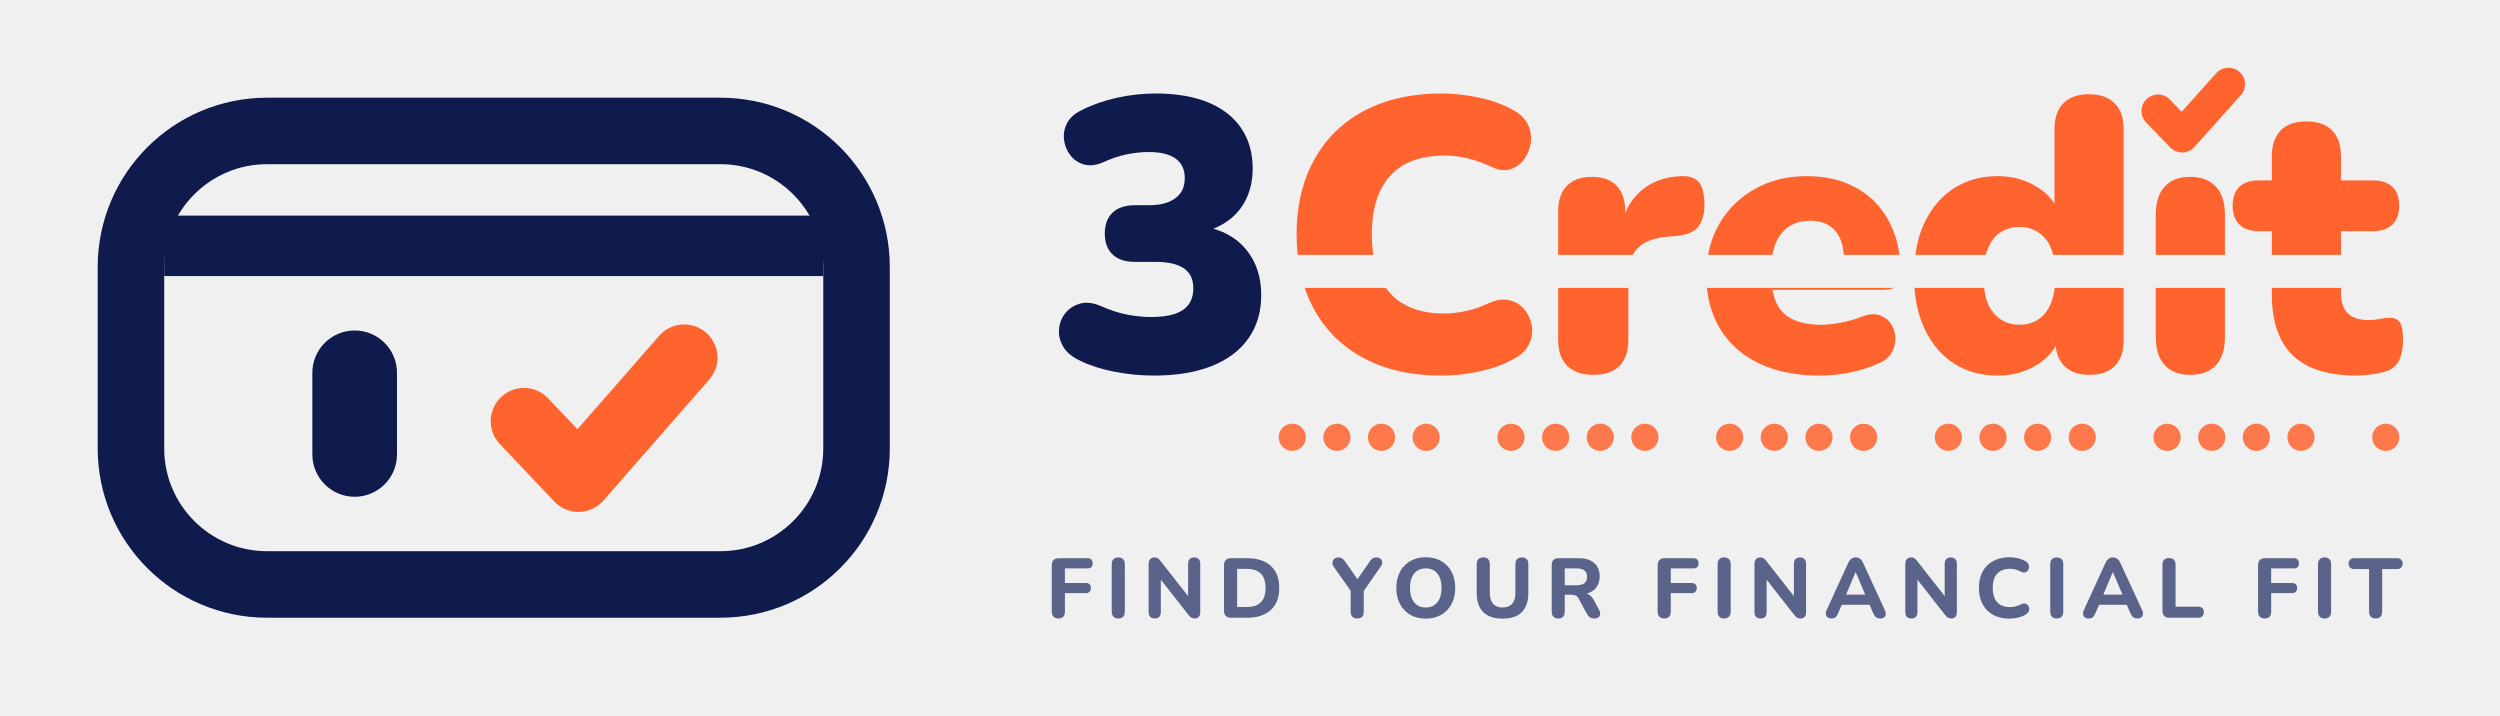
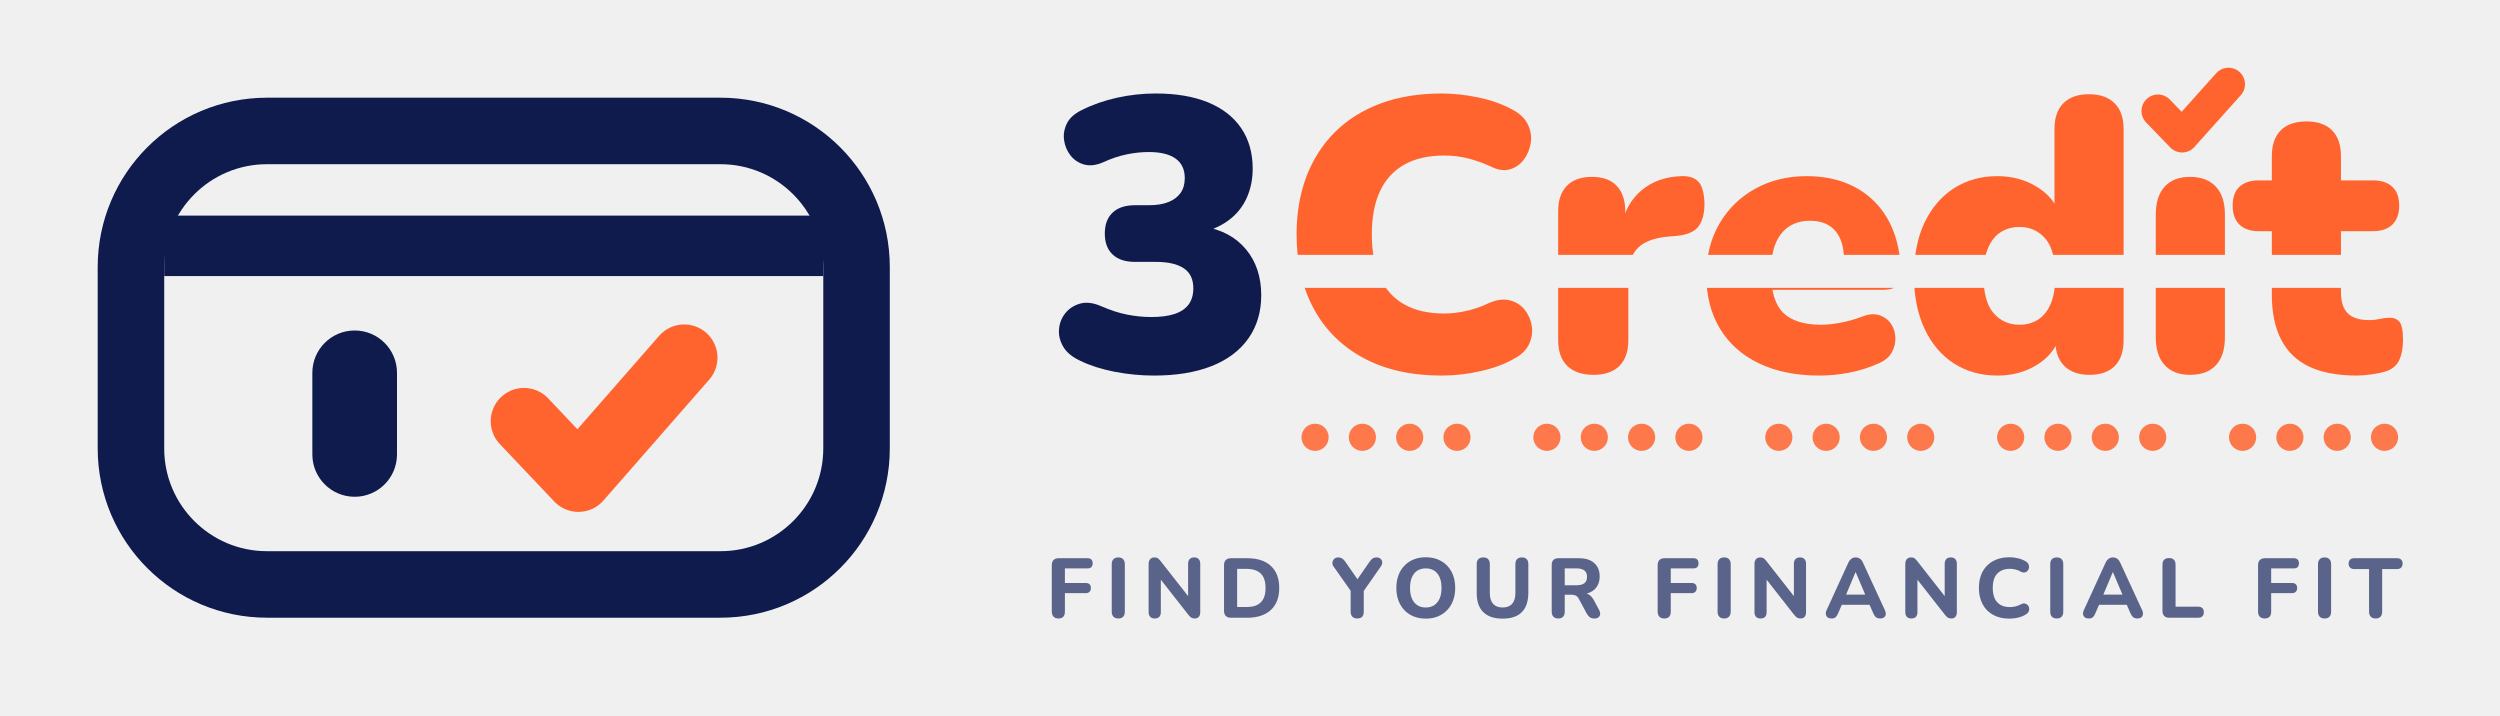
<svg xmlns="http://www.w3.org/2000/svg" viewBox="0 0 307 87.86" role="img">
  <g transform="translate(1.23 -13.62) scale(1.8563)">
    <rect x="8" y="16" width="48" height="30" rx="9" fill="none" stroke="#101B4D" stroke-width="4.4" />
    <path d="M10.2 23.6H53.8" stroke="#101B4D" stroke-width="4" />
    <rect x="20" y="29.2" width="5.6" height="11" rx="2.8" fill="#101B4D" />
    <path d="M34 35.2l3.6 3.8l7-8" fill="none" stroke="#FF642E" stroke-width="4.4" stroke-linecap="round" stroke-linejoin="round" />
  </g>
  <path fill="#101B4D" d="M141.72 46.12Q139.29 46.12 136.86 45.65Q134.43 45.17 132.67 44.31Q131.14 43.6 130.55 42.55Q129.95 41.5 130.05 40.41Q130.14 39.31 130.83 38.45Q131.53 37.59 132.65 37.28Q133.77 36.97 135.2 37.59Q136.96 38.36 138.44 38.64Q139.91 38.93 141.39 38.93Q143.11 38.93 144.25 38.55Q145.39 38.17 145.97 37.38Q146.54 36.59 146.54 35.4Q146.54 33.73 145.37 32.95Q144.2 32.16 141.96 32.16H139.39Q137.58 32.16 136.63 31.25Q135.67 30.35 135.67 28.68Q135.67 27.01 136.63 26.11Q137.58 25.2 139.39 25.2H141.11Q142.49 25.2 143.46 24.82Q144.44 24.44 144.97 23.7Q145.49 22.96 145.49 21.87Q145.49 20.29 144.37 19.48Q143.25 18.67 141.06 18.67Q139.72 18.67 138.34 18.96Q136.96 19.24 135.39 19.96Q134.15 20.48 133.12 20.2Q132.1 19.91 131.45 19.08Q130.81 18.24 130.67 17.22Q130.52 16.19 131 15.19Q131.48 14.19 132.81 13.53Q134.81 12.52 137.17 12Q139.53 11.48 141.92 11.48Q145.68 11.48 148.35 12.57Q151.02 13.67 152.42 15.74Q153.83 17.81 153.83 20.72Q153.83 22.63 153.12 24.25Q152.4 25.87 151.02 26.94Q149.64 28.01 147.78 28.49V27.82Q151.11 28.35 153 30.61Q154.88 32.87 154.88 36.26Q154.88 39.31 153.31 41.55Q151.73 43.79 148.78 44.96Q145.82 46.12 141.72 46.12Z" />
  <mask id="cr-128424560" maskUnits="userSpaceOnUse" x="155.02" y="-2.06" width="141.97" height="66.72">
    <rect x="155.02" y="-2.06" width="141.97" height="66.72" fill="#fff" />
    <rect x="155.02" y="31.3" width="141.97" height="4.05" fill="#000" />
  </mask>
  <path fill="#FF642E" mask="url(#cr-128424560)" d="M177.04 46.12Q171.46 46.12 167.46 43.98Q163.46 41.83 161.34 37.93Q159.22 34.02 159.22 28.78Q159.22 24.87 160.43 21.67Q161.65 18.48 163.96 16.19Q166.27 13.91 169.58 12.69Q172.89 11.48 177.04 11.48Q179.23 11.48 181.59 11.98Q183.95 12.48 185.76 13.48Q187.1 14.19 187.62 15.29Q188.15 16.38 187.98 17.53Q187.81 18.67 187.14 19.58Q186.48 20.48 185.43 20.79Q184.38 21.1 183.14 20.48Q181.71 19.82 180.31 19.46Q178.9 19.1 177.37 19.1Q174.42 19.1 172.44 20.22Q170.46 21.34 169.46 23.49Q168.46 25.63 168.46 28.78Q168.46 31.92 169.46 34.09Q170.46 36.26 172.44 37.38Q174.42 38.5 177.37 38.5Q178.61 38.5 180.04 38.19Q181.47 37.88 182.85 37.21Q184.28 36.59 185.4 36.88Q186.52 37.16 187.22 38.02Q187.91 38.88 188.1 40Q188.29 41.12 187.79 42.22Q187.29 43.31 186.05 43.98Q184.38 44.98 181.93 45.55Q179.47 46.12 177.04 46.12ZM195.68 46.03Q193.58 46.03 192.46 44.93Q191.34 43.84 191.34 41.74V25.96Q191.34 23.91 192.41 22.82Q193.48 21.72 195.48 21.72Q197.49 21.72 198.53 22.82Q199.58 23.91 199.58 25.96V27.92H199.11Q199.58 25.06 201.56 23.39Q203.54 21.72 206.49 21.63Q207.88 21.58 208.57 22.32Q209.26 23.06 209.31 25.06Q209.31 26.77 208.59 27.78Q207.88 28.78 205.87 28.97L204.78 29.06Q202.25 29.3 201.11 30.47Q199.96 31.64 199.96 33.92V41.74Q199.96 43.84 198.87 44.93Q197.77 46.03 195.68 46.03ZM223.41 46.12Q219.12 46.12 216 44.62Q212.88 43.12 211.21 40.36Q209.54 37.59 209.54 33.83Q209.54 30.21 211.14 27.47Q212.74 24.73 215.53 23.18Q218.31 21.63 221.89 21.63Q224.51 21.63 226.65 22.46Q228.8 23.3 230.32 24.89Q231.85 26.49 232.64 28.73Q233.42 30.97 233.42 33.73Q233.42 34.69 232.9 35.14Q232.37 35.59 231.23 35.59H216.65V31.59H227.23L226.46 32.21Q226.46 30.44 225.99 29.35Q225.51 28.25 224.58 27.68Q223.65 27.11 222.27 27.11Q220.79 27.11 219.72 27.8Q218.65 28.49 218.08 29.82Q217.5 31.16 217.5 33.16V33.59Q217.5 36.97 219 38.43Q220.51 39.88 223.65 39.88Q224.7 39.88 226.06 39.62Q227.42 39.36 228.66 38.88Q229.89 38.4 230.8 38.71Q231.71 39.02 232.21 39.76Q232.71 40.5 232.75 41.43Q232.8 42.36 232.33 43.24Q231.85 44.12 230.75 44.6Q229.08 45.36 227.2 45.74Q225.32 46.12 223.41 46.12ZM245.29 46.12Q242.29 46.12 239.97 44.65Q237.66 43.17 236.35 40.41Q235.04 37.64 235.04 33.88Q235.04 30.02 236.35 27.3Q237.66 24.58 239.97 23.1Q242.29 21.63 245.29 21.63Q247.91 21.63 250.01 22.87Q252.1 24.11 252.82 26.06H252.29V15.86Q252.29 13.76 253.39 12.67Q254.49 11.57 256.54 11.57Q258.54 11.57 259.66 12.67Q260.78 13.76 260.78 15.86V41.74Q260.78 43.84 259.71 44.93Q258.63 46.03 256.58 46.03Q254.58 46.03 253.49 44.93Q252.39 43.84 252.39 41.74V39.02L252.91 41.36Q252.25 43.5 250.13 44.81Q248.01 46.12 245.29 46.12ZM248.01 39.88Q249.29 39.88 250.29 39.24Q251.29 38.59 251.84 37.28Q252.39 35.97 252.39 33.88Q252.39 30.68 251.15 29.28Q249.91 27.87 248.01 27.87Q246.72 27.87 245.72 28.49Q244.72 29.11 244.15 30.42Q243.57 31.73 243.57 33.88Q243.57 37.02 244.81 38.45Q246.05 39.88 248.01 39.88ZM268.93 46.03Q266.93 46.03 265.83 44.84Q264.73 43.65 264.73 41.41V26.35Q264.73 24.11 265.83 22.91Q266.93 21.72 268.93 21.72Q270.98 21.72 272.1 22.91Q273.22 24.11 273.22 26.35V41.41Q273.22 43.65 272.12 44.84Q271.03 46.03 268.93 46.03ZM289.47 46.12Q285.89 46.12 283.58 45.03Q281.27 43.93 280.13 41.72Q278.98 39.5 278.98 36.16V28.39H277.36Q275.84 28.39 275 27.58Q274.17 26.77 274.17 25.25Q274.17 23.72 275 22.94Q275.84 22.15 277.36 22.15H278.98V19.2Q278.98 17.1 280.08 16Q281.18 14.91 283.23 14.91Q285.28 14.91 286.37 16Q287.47 17.1 287.47 19.2V22.15H291.38Q292.95 22.15 293.78 22.94Q294.62 23.72 294.62 25.25Q294.62 26.77 293.78 27.58Q292.95 28.39 291.38 28.39H287.47V35.88Q287.47 37.64 288.3 38.47Q289.14 39.31 290.95 39.31Q291.61 39.31 292.23 39.17Q292.85 39.02 293.38 39.02Q294.14 38.98 294.62 39.48Q295.09 39.98 295.09 41.74Q295.09 43.17 294.66 44.15Q294.24 45.12 293.14 45.55Q292.47 45.79 291.33 45.96Q290.18 46.12 289.47 46.12Z" />
  <path d="M265 13.63l2.96 3.07l5.7-6.36" fill="none" stroke="#FF642E" stroke-width="4.05" stroke-linecap="round" stroke-linejoin="round" />
-   <circle cx="158.69" cy="53.7" r="1.67" fill="#FF642E" opacity=".85" />
-   <circle cx="164.17" cy="53.7" r="1.67" fill="#FF642E" opacity=".85" />
-   <circle cx="169.65" cy="53.7" r="1.67" fill="#FF642E" opacity=".85" />
-   <circle cx="175.13" cy="53.7" r="1.67" fill="#FF642E" opacity=".85" />
-   <circle cx="185.55" cy="53.7" r="1.67" fill="#FF642E" opacity=".85" />
-   <circle cx="191.03" cy="53.7" r="1.67" fill="#FF642E" opacity=".85" />
-   <circle cx="196.51" cy="53.7" r="1.67" fill="#FF642E" opacity=".85" />
-   <circle cx="201.99" cy="53.7" r="1.67" fill="#FF642E" opacity=".85" />
-   <circle cx="212.4" cy="53.7" r="1.67" fill="#FF642E" opacity=".85" />
-   <circle cx="217.88" cy="53.7" r="1.67" fill="#FF642E" opacity=".85" />
-   <circle cx="223.37" cy="53.7" r="1.67" fill="#FF642E" opacity=".85" />
-   <circle cx="228.85" cy="53.7" r="1.67" fill="#FF642E" opacity=".85" />
-   <circle cx="239.26" cy="53.7" r="1.67" fill="#FF642E" opacity=".85" />
-   <circle cx="244.74" cy="53.7" r="1.67" fill="#FF642E" opacity=".85" />
-   <circle cx="250.22" cy="53.7" r="1.67" fill="#FF642E" opacity=".85" />
-   <circle cx="255.7" cy="53.7" r="1.67" fill="#FF642E" opacity=".85" />
-   <circle cx="266.12" cy="53.7" r="1.67" fill="#FF642E" opacity=".85" />
-   <circle cx="271.6" cy="53.7" r="1.67" fill="#FF642E" opacity=".85" />
-   <circle cx="277.08" cy="53.7" r="1.67" fill="#FF642E" opacity=".85" />
-   <circle cx="282.56" cy="53.7" r="1.67" fill="#FF642E" opacity=".85" />
-   <circle cx="292.97" cy="53.7" r="1.67" fill="#FF642E" opacity=".85" />
+   <circle cx="161.49" cy="53.7" r="1.67" fill="#FF642E" opacity=".85" />
+   <circle cx="167.30" cy="53.7" r="1.67" fill="#FF642E" opacity=".85" />
+   <circle cx="173.11" cy="53.7" r="1.67" fill="#FF642E" opacity=".85" />
+   <circle cx="178.92" cy="53.7" r="1.67" fill="#FF642E" opacity=".85" />
+   <circle cx="189.96" cy="53.7" r="1.67" fill="#FF642E" opacity=".85" />
+   <circle cx="195.78" cy="53.7" r="1.67" fill="#FF642E" opacity=".85" />
+   <circle cx="201.59" cy="53.7" r="1.67" fill="#FF642E" opacity=".85" />
+   <circle cx="207.40" cy="53.7" r="1.67" fill="#FF642E" opacity=".85" />
+   <circle cx="218.44" cy="53.7" r="1.67" fill="#FF642E" opacity=".85" />
+   <circle cx="224.25" cy="53.7" r="1.67" fill="#FF642E" opacity=".85" />
+   <circle cx="230.06" cy="53.7" r="1.67" fill="#FF642E" opacity=".85" />
+   <circle cx="235.87" cy="53.7" r="1.67" fill="#FF642E" opacity=".85" />
+   <circle cx="246.91" cy="53.7" r="1.67" fill="#FF642E" opacity=".85" />
+   <circle cx="252.72" cy="53.7" r="1.67" fill="#FF642E" opacity=".85" />
+   <circle cx="258.53" cy="53.7" r="1.67" fill="#FF642E" opacity=".85" />
+   <circle cx="264.35" cy="53.7" r="1.67" fill="#FF642E" opacity=".85" />
+   <circle cx="275.39" cy="53.7" r="1.67" fill="#FF642E" opacity=".85" />
+   <circle cx="281.20" cy="53.7" r="1.67" fill="#FF642E" opacity=".85" />
+   <circle cx="287.01" cy="53.7" r="1.67" fill="#FF642E" opacity=".85" />
+   <circle cx="292.82" cy="53.7" r="1.67" fill="#FF642E" opacity=".85" />
  <path fill="#5A648A" d="M129.98 75.95Q129.59 75.95 129.38 75.73Q129.16 75.51 129.16 75.1V69.39Q129.16 68.98 129.38 68.77Q129.6 68.55 130 68.55H133.55Q133.86 68.55 134.02 68.71Q134.18 68.87 134.18 69.17Q134.18 69.48 134.02 69.64Q133.86 69.8 133.55 69.8H130.77V71.59H133.32Q133.63 71.59 133.8 71.75Q133.96 71.91 133.96 72.21Q133.96 72.51 133.8 72.67Q133.63 72.84 133.32 72.84H130.77V75.1Q130.77 75.95 129.98 75.95ZM137.33 75.95Q136.94 75.95 136.73 75.73Q136.52 75.51 136.52 75.12V69.28Q136.52 68.89 136.73 68.67Q136.94 68.45 137.33 68.45Q137.72 68.45 137.92 68.67Q138.13 68.89 138.13 69.28V75.12Q138.13 75.51 137.93 75.73Q137.73 75.95 137.33 75.95ZM141.8 75.95Q141.44 75.95 141.25 75.75Q141.05 75.55 141.05 75.17V69.26Q141.05 68.87 141.25 68.66Q141.44 68.45 141.76 68.45Q142.04 68.45 142.19 68.56Q142.34 68.67 142.54 68.92L146.18 73.56H145.9V69.22Q145.9 68.86 146.09 68.66Q146.28 68.45 146.64 68.45Q147.01 68.45 147.2 68.66Q147.39 68.86 147.39 69.22V75.2Q147.39 75.55 147.21 75.75Q147.04 75.95 146.74 75.95Q146.45 75.95 146.27 75.84Q146.1 75.72 145.91 75.47L142.28 70.84H142.55V75.17Q142.55 75.55 142.36 75.75Q142.17 75.95 141.8 75.95ZM151.15 75.86Q150.75 75.86 150.53 75.64Q150.31 75.42 150.31 75.02V69.39Q150.31 68.98 150.53 68.77Q150.75 68.55 151.15 68.55H153.17Q155.05 68.55 156.07 69.5Q157.09 70.45 157.09 72.2Q157.09 73.08 156.83 73.76Q156.56 74.44 156.07 74.9Q155.57 75.37 154.84 75.61Q154.12 75.86 153.17 75.86ZM151.92 74.54H153.08Q153.67 74.54 154.11 74.4Q154.54 74.25 154.83 73.96Q155.12 73.67 155.27 73.23Q155.41 72.79 155.41 72.2Q155.41 71.02 154.83 70.44Q154.24 69.86 153.08 69.86H151.92ZM166.67 75.95Q166.28 75.95 166.07 75.73Q165.86 75.51 165.86 75.11V72.1L166.2 73.03L163.75 69.55Q163.6 69.34 163.62 69.08Q163.65 68.83 163.83 68.64Q164.02 68.45 164.36 68.45Q164.61 68.45 164.81 68.58Q165.01 68.7 165.2 68.97L166.86 71.37H166.53L168.19 68.97Q168.38 68.69 168.57 68.57Q168.77 68.45 169.03 68.45Q169.36 68.45 169.54 68.63Q169.73 68.8 169.74 69.05Q169.75 69.3 169.56 69.57L167.15 73.03L167.47 72.1V75.11Q167.47 75.95 166.67 75.95ZM175.08 75.97Q174 75.97 173.19 75.5Q172.37 75.03 171.92 74.18Q171.47 73.33 171.47 72.2Q171.47 71.34 171.73 70.65Q171.98 69.96 172.46 69.47Q172.93 68.97 173.6 68.7Q174.27 68.43 175.08 68.43Q176.18 68.43 176.99 68.9Q177.8 69.37 178.25 70.21Q178.7 71.06 178.7 72.19Q178.7 73.05 178.44 73.74Q178.18 74.44 177.7 74.93Q177.23 75.43 176.56 75.7Q175.9 75.97 175.08 75.97ZM175.08 74.6Q175.69 74.6 176.12 74.32Q176.55 74.03 176.79 73.49Q177.02 72.94 177.02 72.2Q177.02 71.06 176.51 70.43Q176 69.8 175.08 69.8Q174.48 69.8 174.04 70.08Q173.61 70.36 173.38 70.9Q173.15 71.44 173.15 72.2Q173.15 73.33 173.66 73.96Q174.17 74.6 175.08 74.6ZM184.52 75.97Q183.75 75.97 183.15 75.77Q182.55 75.57 182.15 75.17Q181.75 74.78 181.54 74.18Q181.34 73.59 181.34 72.8V69.27Q181.34 68.87 181.55 68.66Q181.76 68.45 182.15 68.45Q182.53 68.45 182.74 68.66Q182.95 68.87 182.95 69.27V72.81Q182.95 73.7 183.35 74.15Q183.76 74.6 184.52 74.6Q185.29 74.6 185.69 74.15Q186.09 73.7 186.09 72.81V69.27Q186.09 68.87 186.3 68.66Q186.5 68.45 186.89 68.45Q187.27 68.45 187.47 68.66Q187.68 68.87 187.68 69.27V72.8Q187.68 73.85 187.32 74.56Q186.96 75.27 186.26 75.62Q185.56 75.97 184.52 75.97ZM191.36 75.95Q190.96 75.95 190.76 75.73Q190.55 75.51 190.55 75.12V69.37Q190.55 68.96 190.76 68.76Q190.97 68.55 191.37 68.55H193.89Q195.11 68.55 195.77 69.14Q196.44 69.73 196.44 70.79Q196.44 71.47 196.14 71.97Q195.84 72.47 195.27 72.74Q194.71 73.01 193.89 73.01L193.97 72.83H194.39Q194.83 72.83 195.16 73.04Q195.48 73.25 195.72 73.69L196.36 74.88Q196.51 75.14 196.5 75.39Q196.49 75.64 196.31 75.79Q196.14 75.95 195.79 75.95Q195.45 75.95 195.24 75.81Q195.03 75.66 194.86 75.36L193.87 73.52Q193.71 73.23 193.49 73.13Q193.26 73.03 192.94 73.03H192.15V75.12Q192.15 75.51 191.95 75.73Q191.75 75.95 191.36 75.95ZM192.15 71.87H193.6Q194.24 71.87 194.57 71.61Q194.89 71.35 194.89 70.83Q194.89 70.32 194.57 70.06Q194.24 69.8 193.6 69.8H192.15ZM204.38 75.95Q203.98 75.95 203.77 75.73Q203.56 75.51 203.56 75.1V69.39Q203.56 68.98 203.78 68.77Q203.99 68.55 204.4 68.55H207.94Q208.26 68.55 208.42 68.71Q208.58 68.87 208.58 69.17Q208.58 69.48 208.42 69.64Q208.26 69.8 207.94 69.8H205.17V71.59H207.72Q208.03 71.59 208.19 71.75Q208.36 71.91 208.36 72.21Q208.36 72.51 208.19 72.67Q208.03 72.84 207.72 72.84H205.17V75.1Q205.17 75.95 204.38 75.95ZM211.73 75.95Q211.33 75.95 211.13 75.73Q210.92 75.51 210.92 75.12V69.28Q210.92 68.89 211.13 68.67Q211.33 68.45 211.73 68.45Q212.11 68.45 212.32 68.67Q212.53 68.89 212.53 69.28V75.12Q212.53 75.51 212.32 75.73Q212.12 75.95 211.73 75.95ZM216.2 75.95Q215.83 75.95 215.64 75.75Q215.45 75.55 215.45 75.17V69.26Q215.45 68.87 215.64 68.66Q215.83 68.45 216.16 68.45Q216.43 68.45 216.59 68.56Q216.74 68.67 216.93 68.92L220.57 73.56H220.29V69.22Q220.29 68.86 220.48 68.66Q220.68 68.45 221.04 68.45Q221.4 68.45 221.59 68.66Q221.78 68.86 221.78 69.22V75.2Q221.78 75.55 221.61 75.75Q221.43 75.95 221.13 75.95Q220.84 75.95 220.67 75.84Q220.5 75.72 220.3 75.47L216.67 70.84H216.94V75.17Q216.94 75.55 216.76 75.75Q216.57 75.95 216.2 75.95ZM224.92 75.95Q224.63 75.95 224.44 75.82Q224.26 75.68 224.22 75.45Q224.17 75.22 224.3 74.94L226.96 69.13Q227.12 68.78 227.35 68.62Q227.58 68.45 227.88 68.45Q228.18 68.45 228.41 68.62Q228.64 68.78 228.79 69.13L231.47 74.94Q231.6 75.22 231.57 75.46Q231.53 75.69 231.35 75.82Q231.18 75.95 230.9 75.95Q230.54 75.95 230.35 75.78Q230.16 75.62 230.02 75.27L229.39 73.83L230.04 74.27H225.71L226.36 73.83L225.74 75.27Q225.59 75.63 225.42 75.79Q225.25 75.95 224.92 75.95ZM227.86 70.26 226.53 73.42 226.25 73.02H229.5L229.22 73.42L227.88 70.26ZM234.71 75.95Q234.35 75.95 234.16 75.75Q233.97 75.55 233.97 75.17V69.26Q233.97 68.87 234.16 68.66Q234.35 68.45 234.67 68.45Q234.95 68.45 235.1 68.56Q235.25 68.67 235.45 68.92L239.09 73.56H238.81V69.22Q238.81 68.86 239 68.66Q239.19 68.45 239.55 68.45Q239.92 68.45 240.11 68.66Q240.3 68.86 240.3 69.22V75.2Q240.3 75.55 240.12 75.75Q239.95 75.95 239.65 75.95Q239.36 75.95 239.19 75.84Q239.01 75.72 238.82 75.47L235.19 70.84H235.46V75.17Q235.46 75.55 235.27 75.75Q235.09 75.95 234.71 75.95ZM246.77 75.97Q245.59 75.97 244.75 75.5Q243.91 75.04 243.46 74.19Q243.01 73.35 243.01 72.2Q243.01 71.34 243.26 70.65Q243.51 69.96 244 69.47Q244.49 68.97 245.19 68.7Q245.89 68.43 246.77 68.43Q247.29 68.43 247.82 68.56Q248.36 68.69 248.75 68.93Q249.01 69.08 249.1 69.29Q249.2 69.51 249.16 69.73Q249.12 69.95 248.98 70.1Q248.84 70.26 248.64 70.3Q248.43 70.34 248.17 70.21Q247.86 70.02 247.52 69.94Q247.17 69.85 246.82 69.85Q246.13 69.85 245.66 70.13Q245.18 70.4 244.94 70.92Q244.71 71.44 244.71 72.2Q244.71 72.94 244.94 73.47Q245.18 74 245.66 74.28Q246.13 74.55 246.82 74.55Q247.15 74.55 247.5 74.47Q247.85 74.38 248.17 74.21Q248.44 74.07 248.65 74.11Q248.86 74.15 249 74.3Q249.14 74.45 249.18 74.65Q249.22 74.86 249.13 75.07Q249.05 75.28 248.82 75.42Q248.44 75.68 247.88 75.83Q247.32 75.97 246.77 75.97ZM252.58 75.95Q252.18 75.95 251.97 75.73Q251.77 75.51 251.77 75.12V69.28Q251.77 68.89 251.97 68.67Q252.18 68.45 252.58 68.45Q252.96 68.45 253.17 68.67Q253.37 68.89 253.37 69.28V75.12Q253.37 75.51 253.17 75.73Q252.97 75.95 252.58 75.95ZM256.5 75.95Q256.21 75.95 256.03 75.82Q255.85 75.68 255.8 75.45Q255.76 75.22 255.89 74.94L258.55 69.13Q258.71 68.78 258.94 68.62Q259.17 68.45 259.47 68.45Q259.77 68.45 260 68.62Q260.23 68.78 260.38 69.13L263.06 74.94Q263.19 75.22 263.15 75.46Q263.12 75.69 262.94 75.82Q262.77 75.95 262.49 75.95Q262.13 75.95 261.94 75.78Q261.75 75.62 261.6 75.27L260.98 73.83L261.63 74.27H257.3L257.95 73.83L257.33 75.27Q257.18 75.63 257.01 75.79Q256.84 75.95 256.5 75.95ZM259.45 70.26 258.12 73.42 257.84 73.02H261.09L260.81 73.42L259.47 70.26ZM266.37 75.86Q265.98 75.86 265.77 75.64Q265.55 75.42 265.55 75.04V69.35Q265.55 68.94 265.76 68.73Q265.97 68.53 266.36 68.53Q266.75 68.53 266.95 68.73Q267.16 68.94 267.16 69.35V74.5H269.94Q270.27 74.5 270.45 74.68Q270.63 74.85 270.63 75.17Q270.63 75.5 270.45 75.68Q270.27 75.86 269.94 75.86ZM278.11 75.95Q277.72 75.95 277.5 75.73Q277.29 75.51 277.29 75.1V69.39Q277.29 68.98 277.51 68.77Q277.73 68.55 278.13 68.55H281.68Q281.99 68.55 282.15 68.71Q282.31 68.87 282.31 69.17Q282.31 69.48 282.15 69.64Q281.99 69.8 281.68 69.8H278.9V71.59H281.45Q281.76 71.59 281.92 71.75Q282.09 71.91 282.09 72.21Q282.09 72.51 281.92 72.67Q281.76 72.84 281.45 72.84H278.9V75.1Q278.9 75.95 278.11 75.95ZM285.46 75.95Q285.07 75.95 284.86 75.73Q284.65 75.51 284.65 75.12V69.28Q284.65 68.89 284.86 68.67Q285.07 68.45 285.46 68.45Q285.84 68.45 286.05 68.67Q286.26 68.89 286.26 69.28V75.12Q286.26 75.51 286.06 75.73Q285.85 75.95 285.46 75.95ZM291.73 75.95Q291.34 75.95 291.13 75.73Q290.92 75.51 290.92 75.12V69.88H289.09Q288.77 69.88 288.59 69.7Q288.41 69.52 288.41 69.21Q288.41 68.89 288.59 68.72Q288.77 68.55 289.09 68.55H294.37Q294.69 68.55 294.86 68.72Q295.04 68.89 295.04 69.21Q295.04 69.52 294.86 69.7Q294.69 69.88 294.37 69.88H292.53V75.12Q292.53 75.51 292.33 75.73Q292.13 75.95 291.73 75.95Z" />
</svg>
